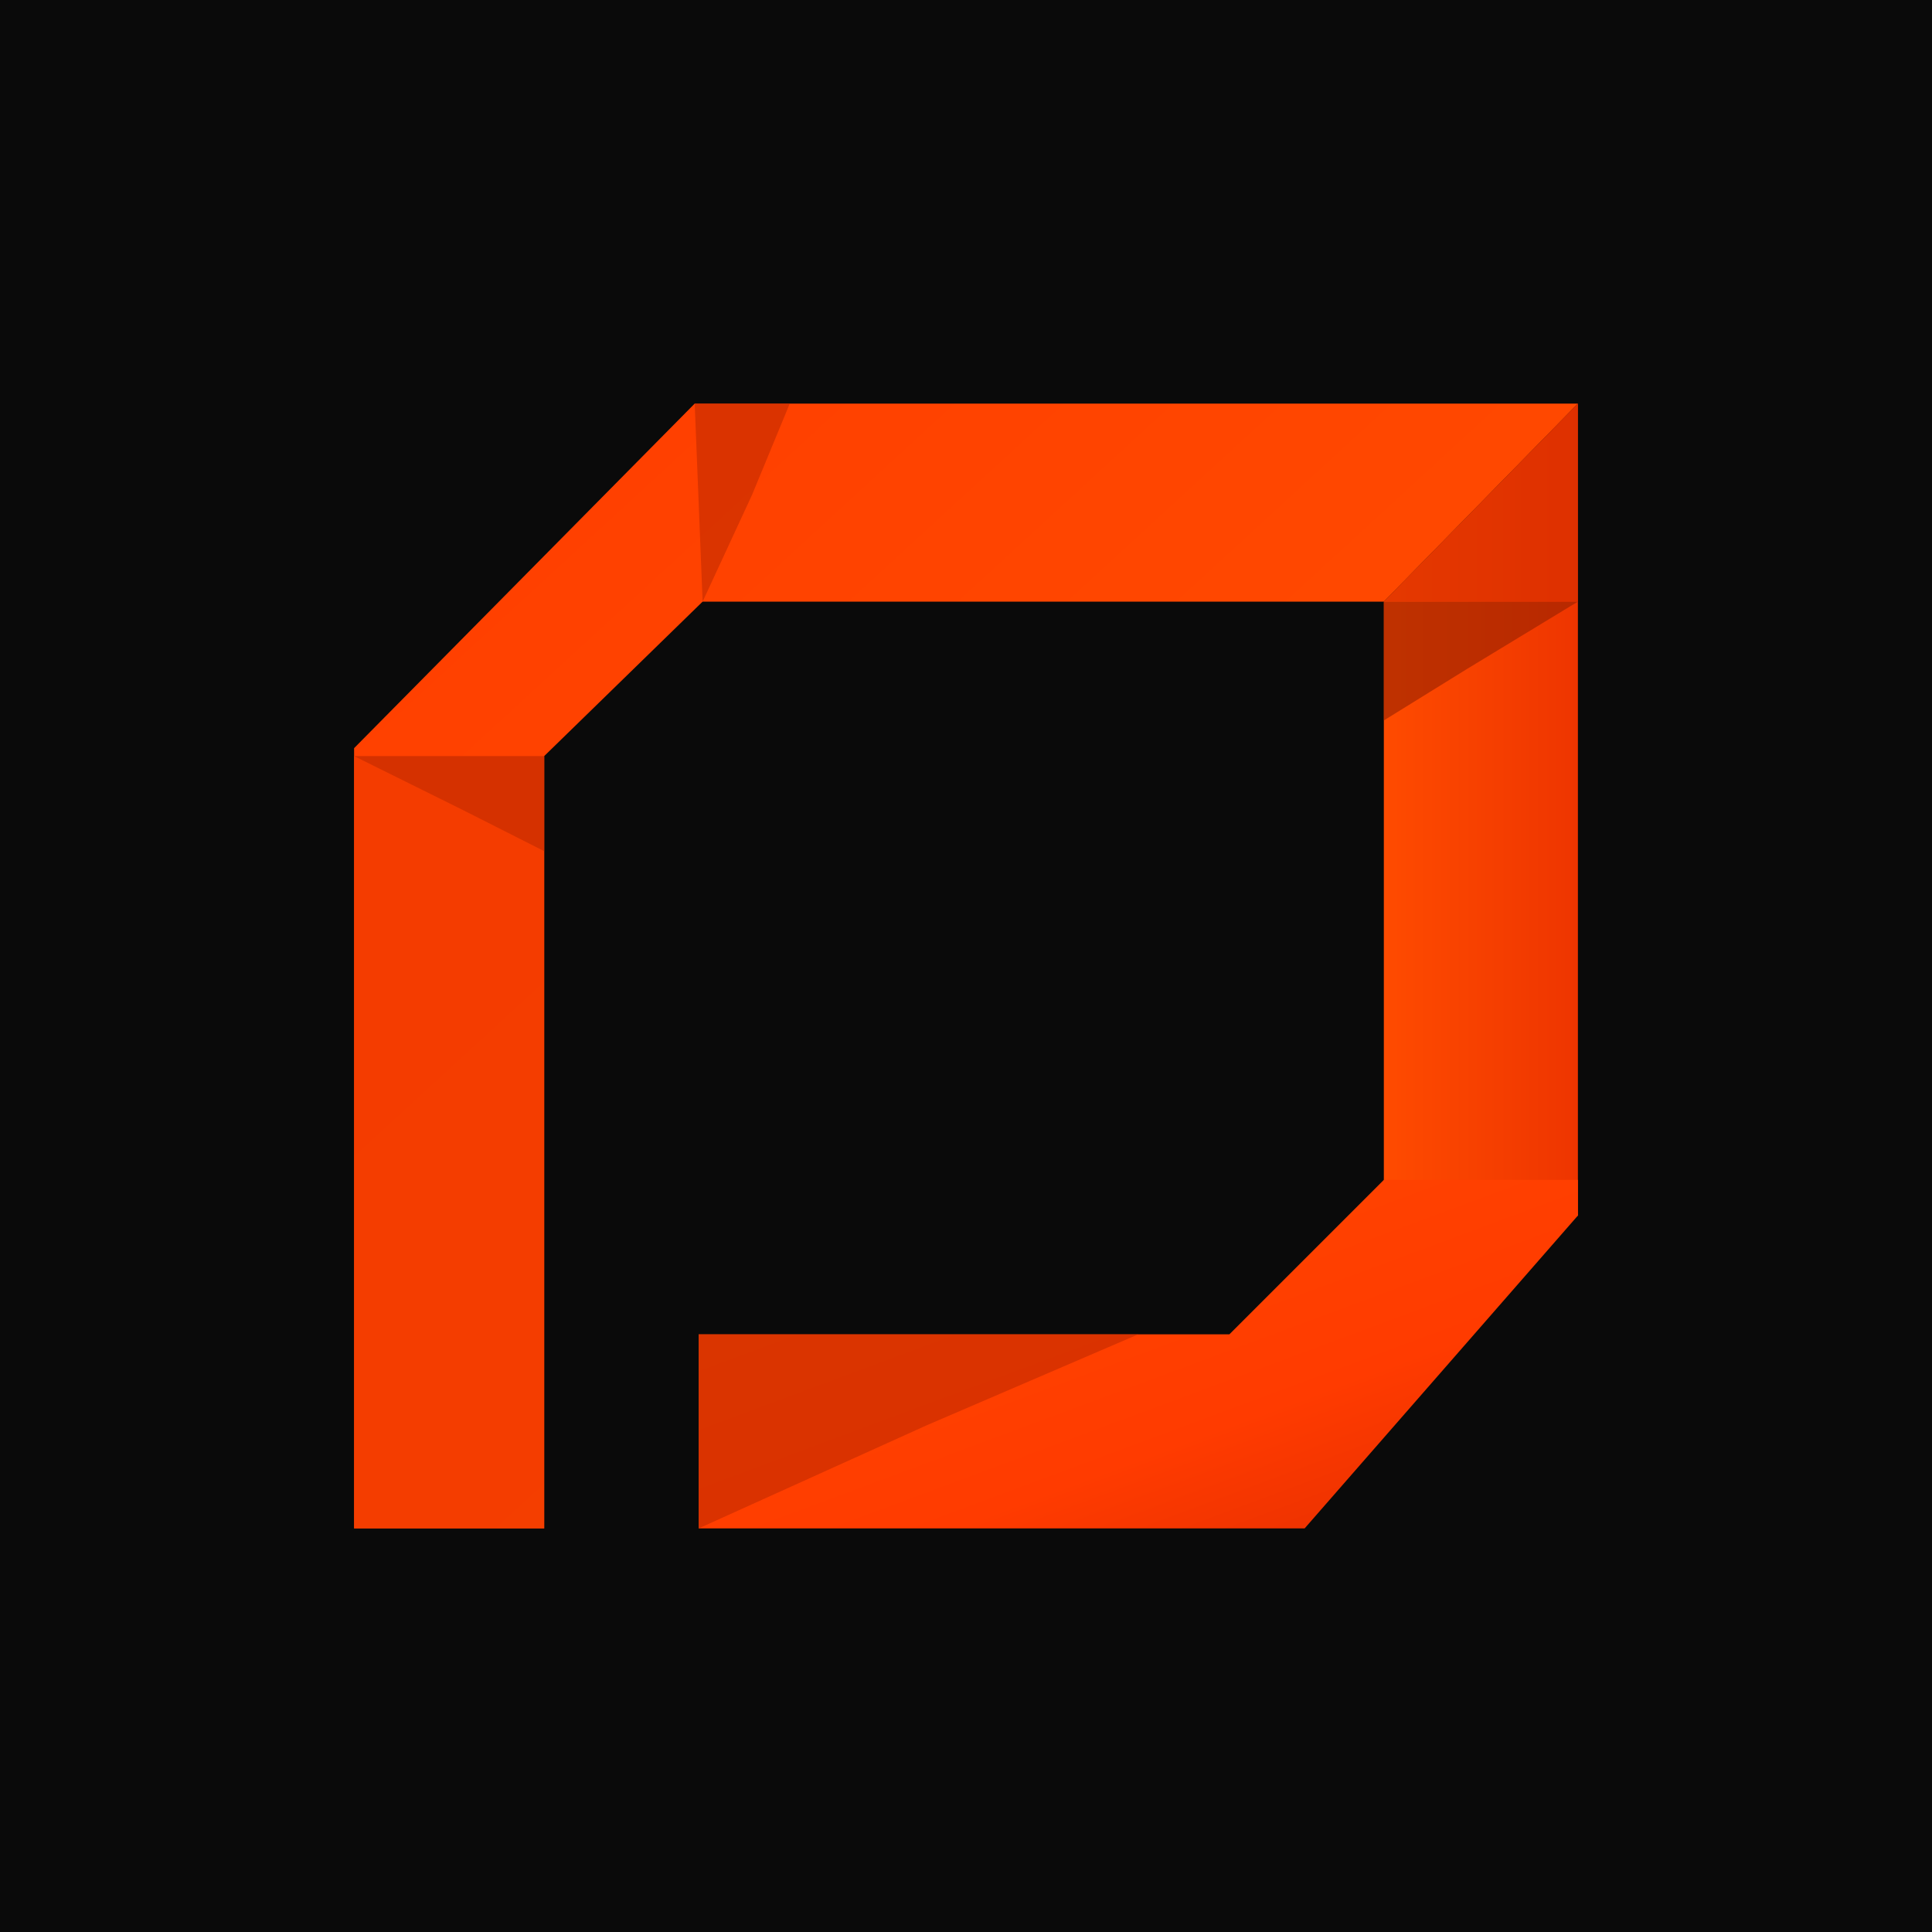
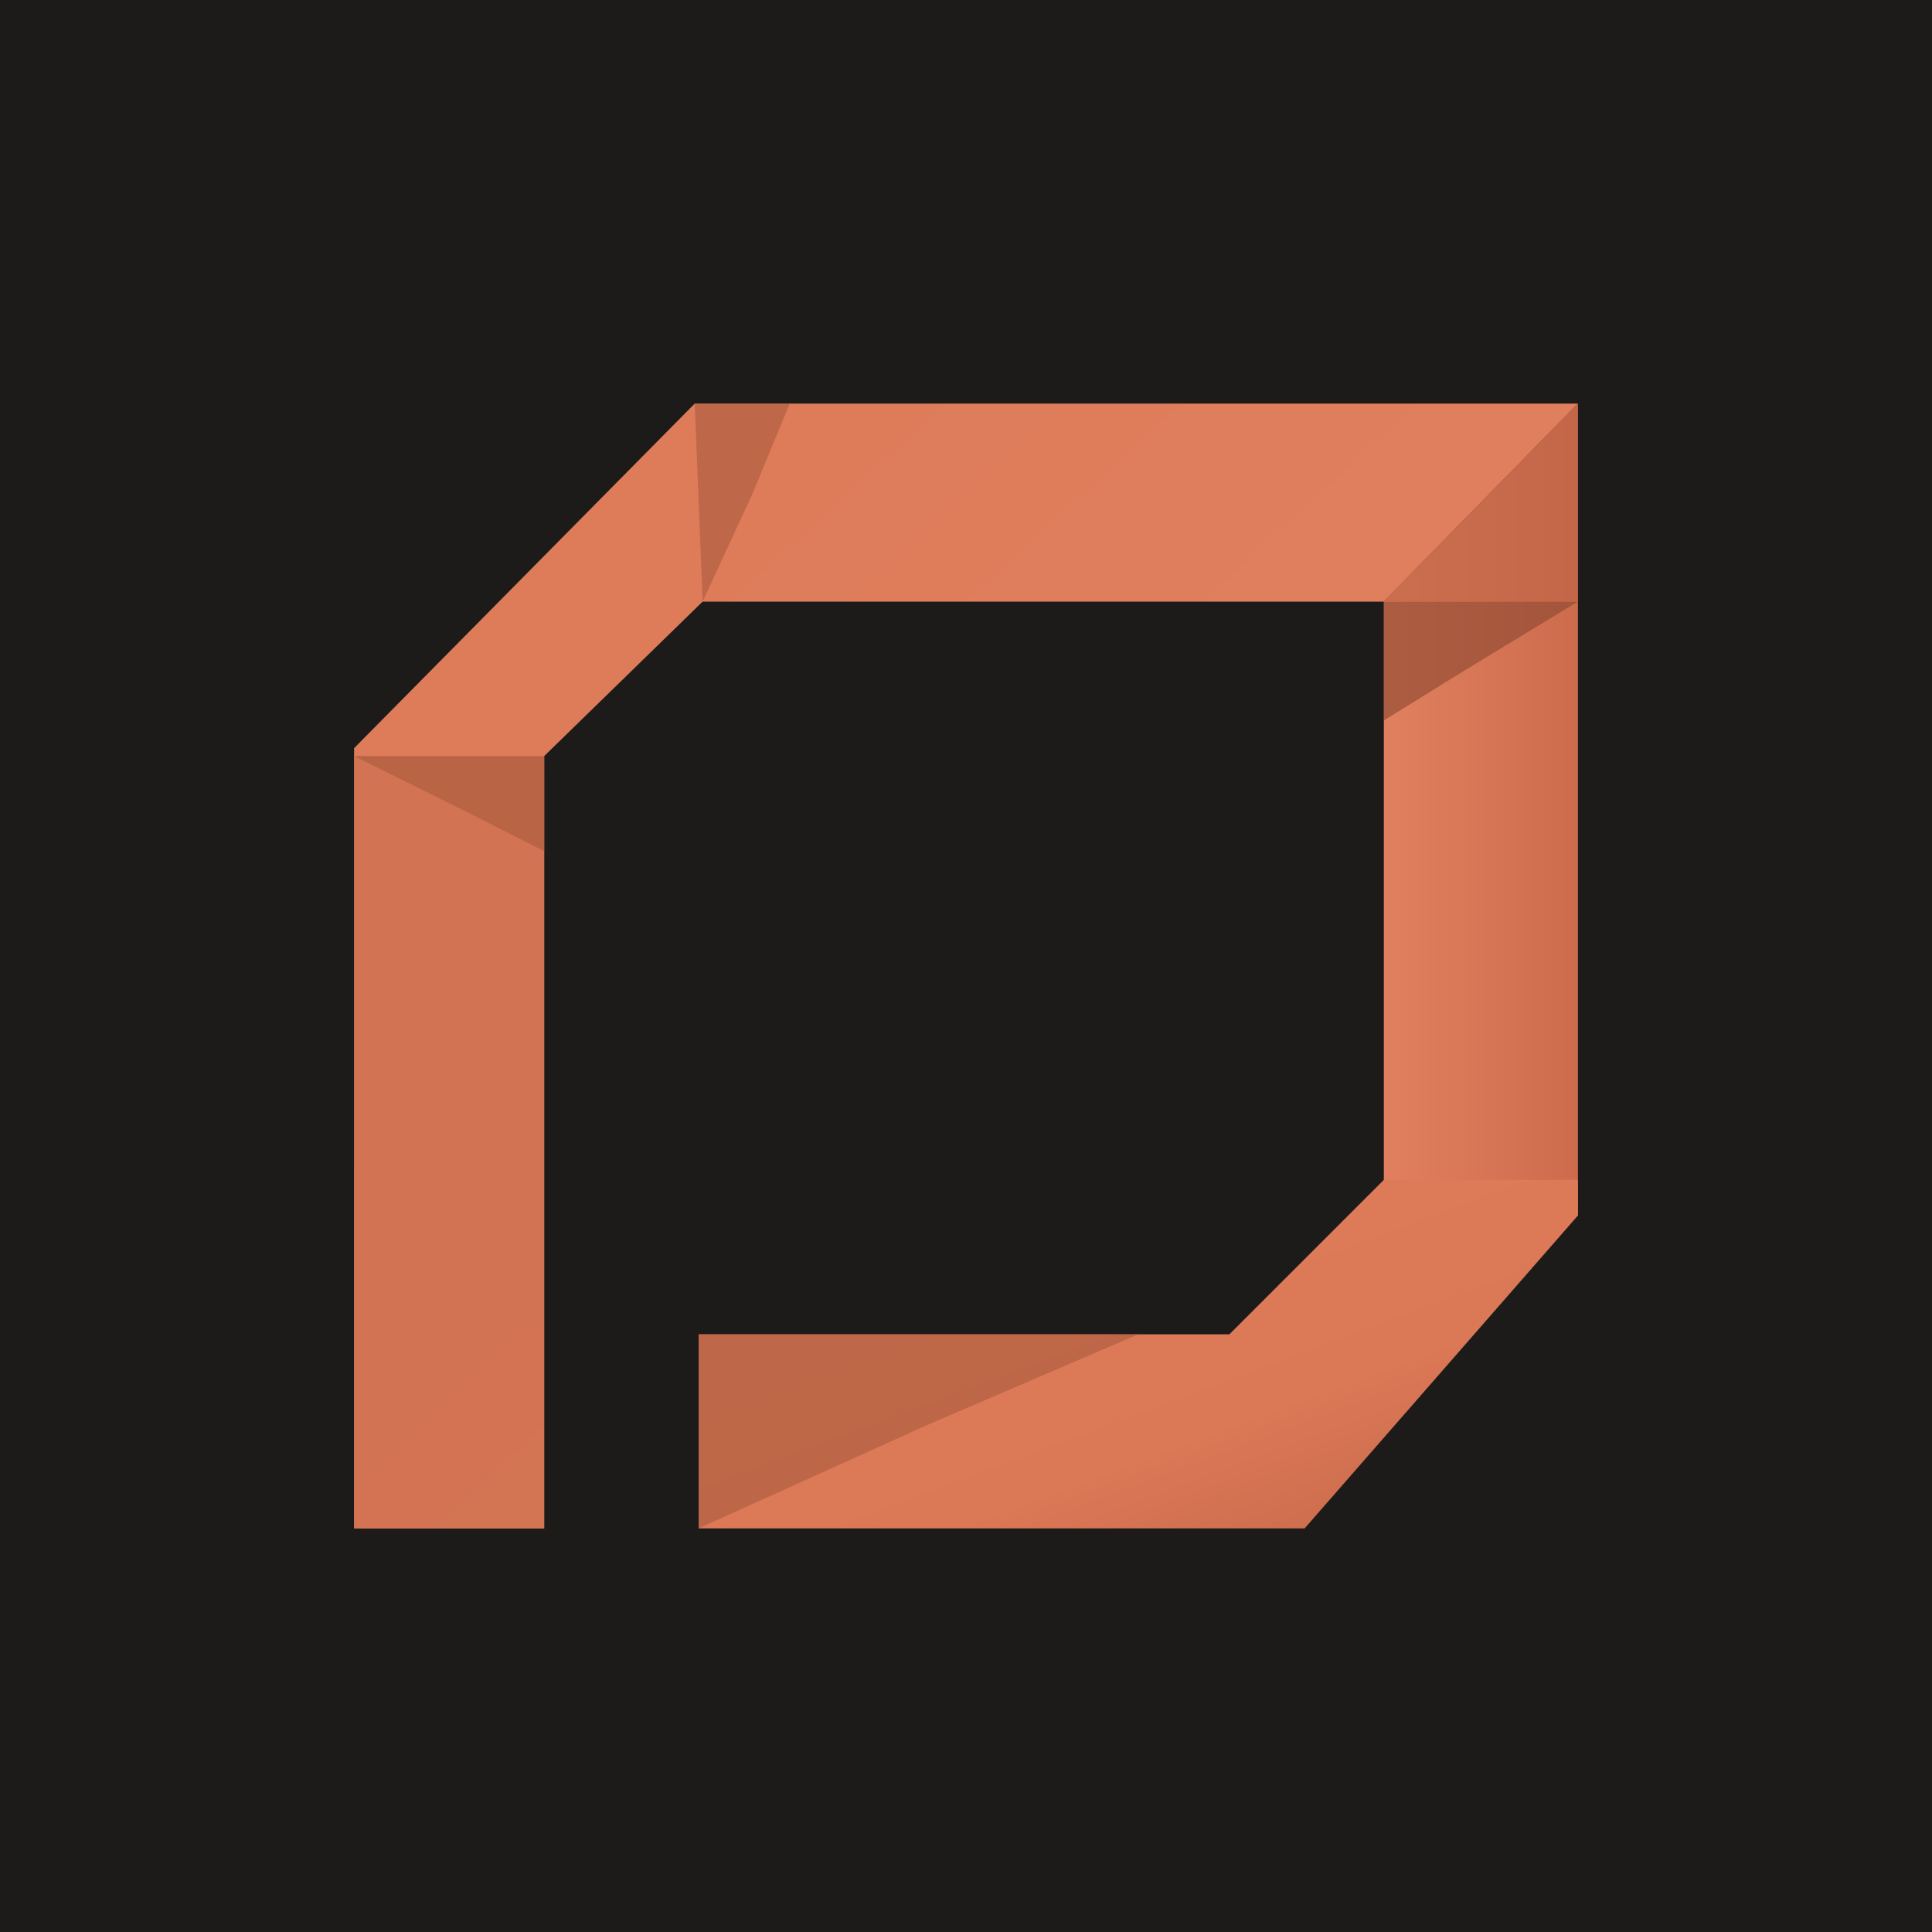
<svg xmlns="http://www.w3.org/2000/svg" width="64" height="64" viewBox="1.5 -15 400 400">
-   <rect x="1.5" y="-15" width="400" height="400" fill="#0A0A0A" />
+   <rect x="1.5" y="-15" width="400" height="400" fill="#1C1B19" />
  <g transform="translate(201.5 185) scale(0.82) translate(-201.5 -185)">
    <path d="M47 130L133 43H356L307 93H135L95 132V327H47V130Z" fill="url(#g0)" />
    <path d="M307 93L356 43V248L307 279V93Z" fill="url(#g1)" />
    <path d="M134 278H268L307 239H356V248L287 327H134V278Z" fill="url(#g2)" />
-     <path d="M47 132H95V327H47V132Z" fill="#F13A00" opacity="0.76" />
-     <path d="M307 93H356L328 110L307 123V93Z" fill="#911F00" opacity="0.58" />
-     <path d="M95 132H47L74.429 145.6L95 156V132Z" fill="#BF2900" opacity="0.58" />
-     <path d="M133 43L135 93L147.5 66L157 43L133 43Z" fill="#BF2900" opacity="0.58" />
-     <path d="M134 278H245L191.5 301L134 327V278Z" fill="#BF2900" opacity="0.58" />
-     <path d="M307 93L356 43V93H307Z" fill="#D52D00" opacity="0.62" />
+     <path d="M47 132H95V327H47V132Z" fill="#CF7050" opacity="0.76" />
+     <path d="M307 93H356L328 110L307 123V93Z" fill="#87432D" opacity="0.58" />
+     <path d="M95 132H47L74.429 145.6L95 156V132Z" fill="#A85A3D" opacity="0.58" />
+     <path d="M133 43L135 93L147.5 66L157 43L133 43Z" fill="#A85A3D" opacity="0.58" />
+     <path d="M134 278H245L191.5 301L134 327V278Z" fill="#A85A3D" opacity="0.58" />
+     <path d="M307 93L356 43V93H307Z" fill="#BE6446" opacity="0.62" />
  </g>
  <defs>
    <linearGradient id="g0" x1="47" y1="43" x2="329.992" y2="350.904" gradientUnits="userSpaceOnUse">
-       <stop stop-color="#FF3D00" />
-       <stop offset="0.58" stop-color="#FF4A00" />
-       <stop offset="1" stop-color="#DF2F00" />
+       <stop stop-color="#DD7A58" />
+       <stop offset="0.58" stop-color="#E0805E" />
+       <stop offset="1" stop-color="#C4664A" />
    </linearGradient>
    <linearGradient id="g1" x1="307" y1="43" x2="356" y2="43" gradientUnits="userSpaceOnUse">
-       <stop stop-color="#FF4B00" />
-       <stop offset="1" stop-color="#EE3500" />
+       <stop stop-color="#E0805E" />
+       <stop offset="1" stop-color="#CC6C4D" />
    </linearGradient>
    <linearGradient id="g2" x1="134" y1="239" x2="186.031" y2="378.933" gradientUnits="userSpaceOnUse">
-       <stop stop-color="#FF4A00" />
-       <stop offset="0.7" stop-color="#FF3B00" />
-       <stop offset="1" stop-color="#E82F00" />
+       <stop stop-color="#E0805E" />
+       <stop offset="0.7" stop-color="#DB7856" />
+       <stop offset="1" stop-color="#C86A4B" />
    </linearGradient>
  </defs>
</svg>
